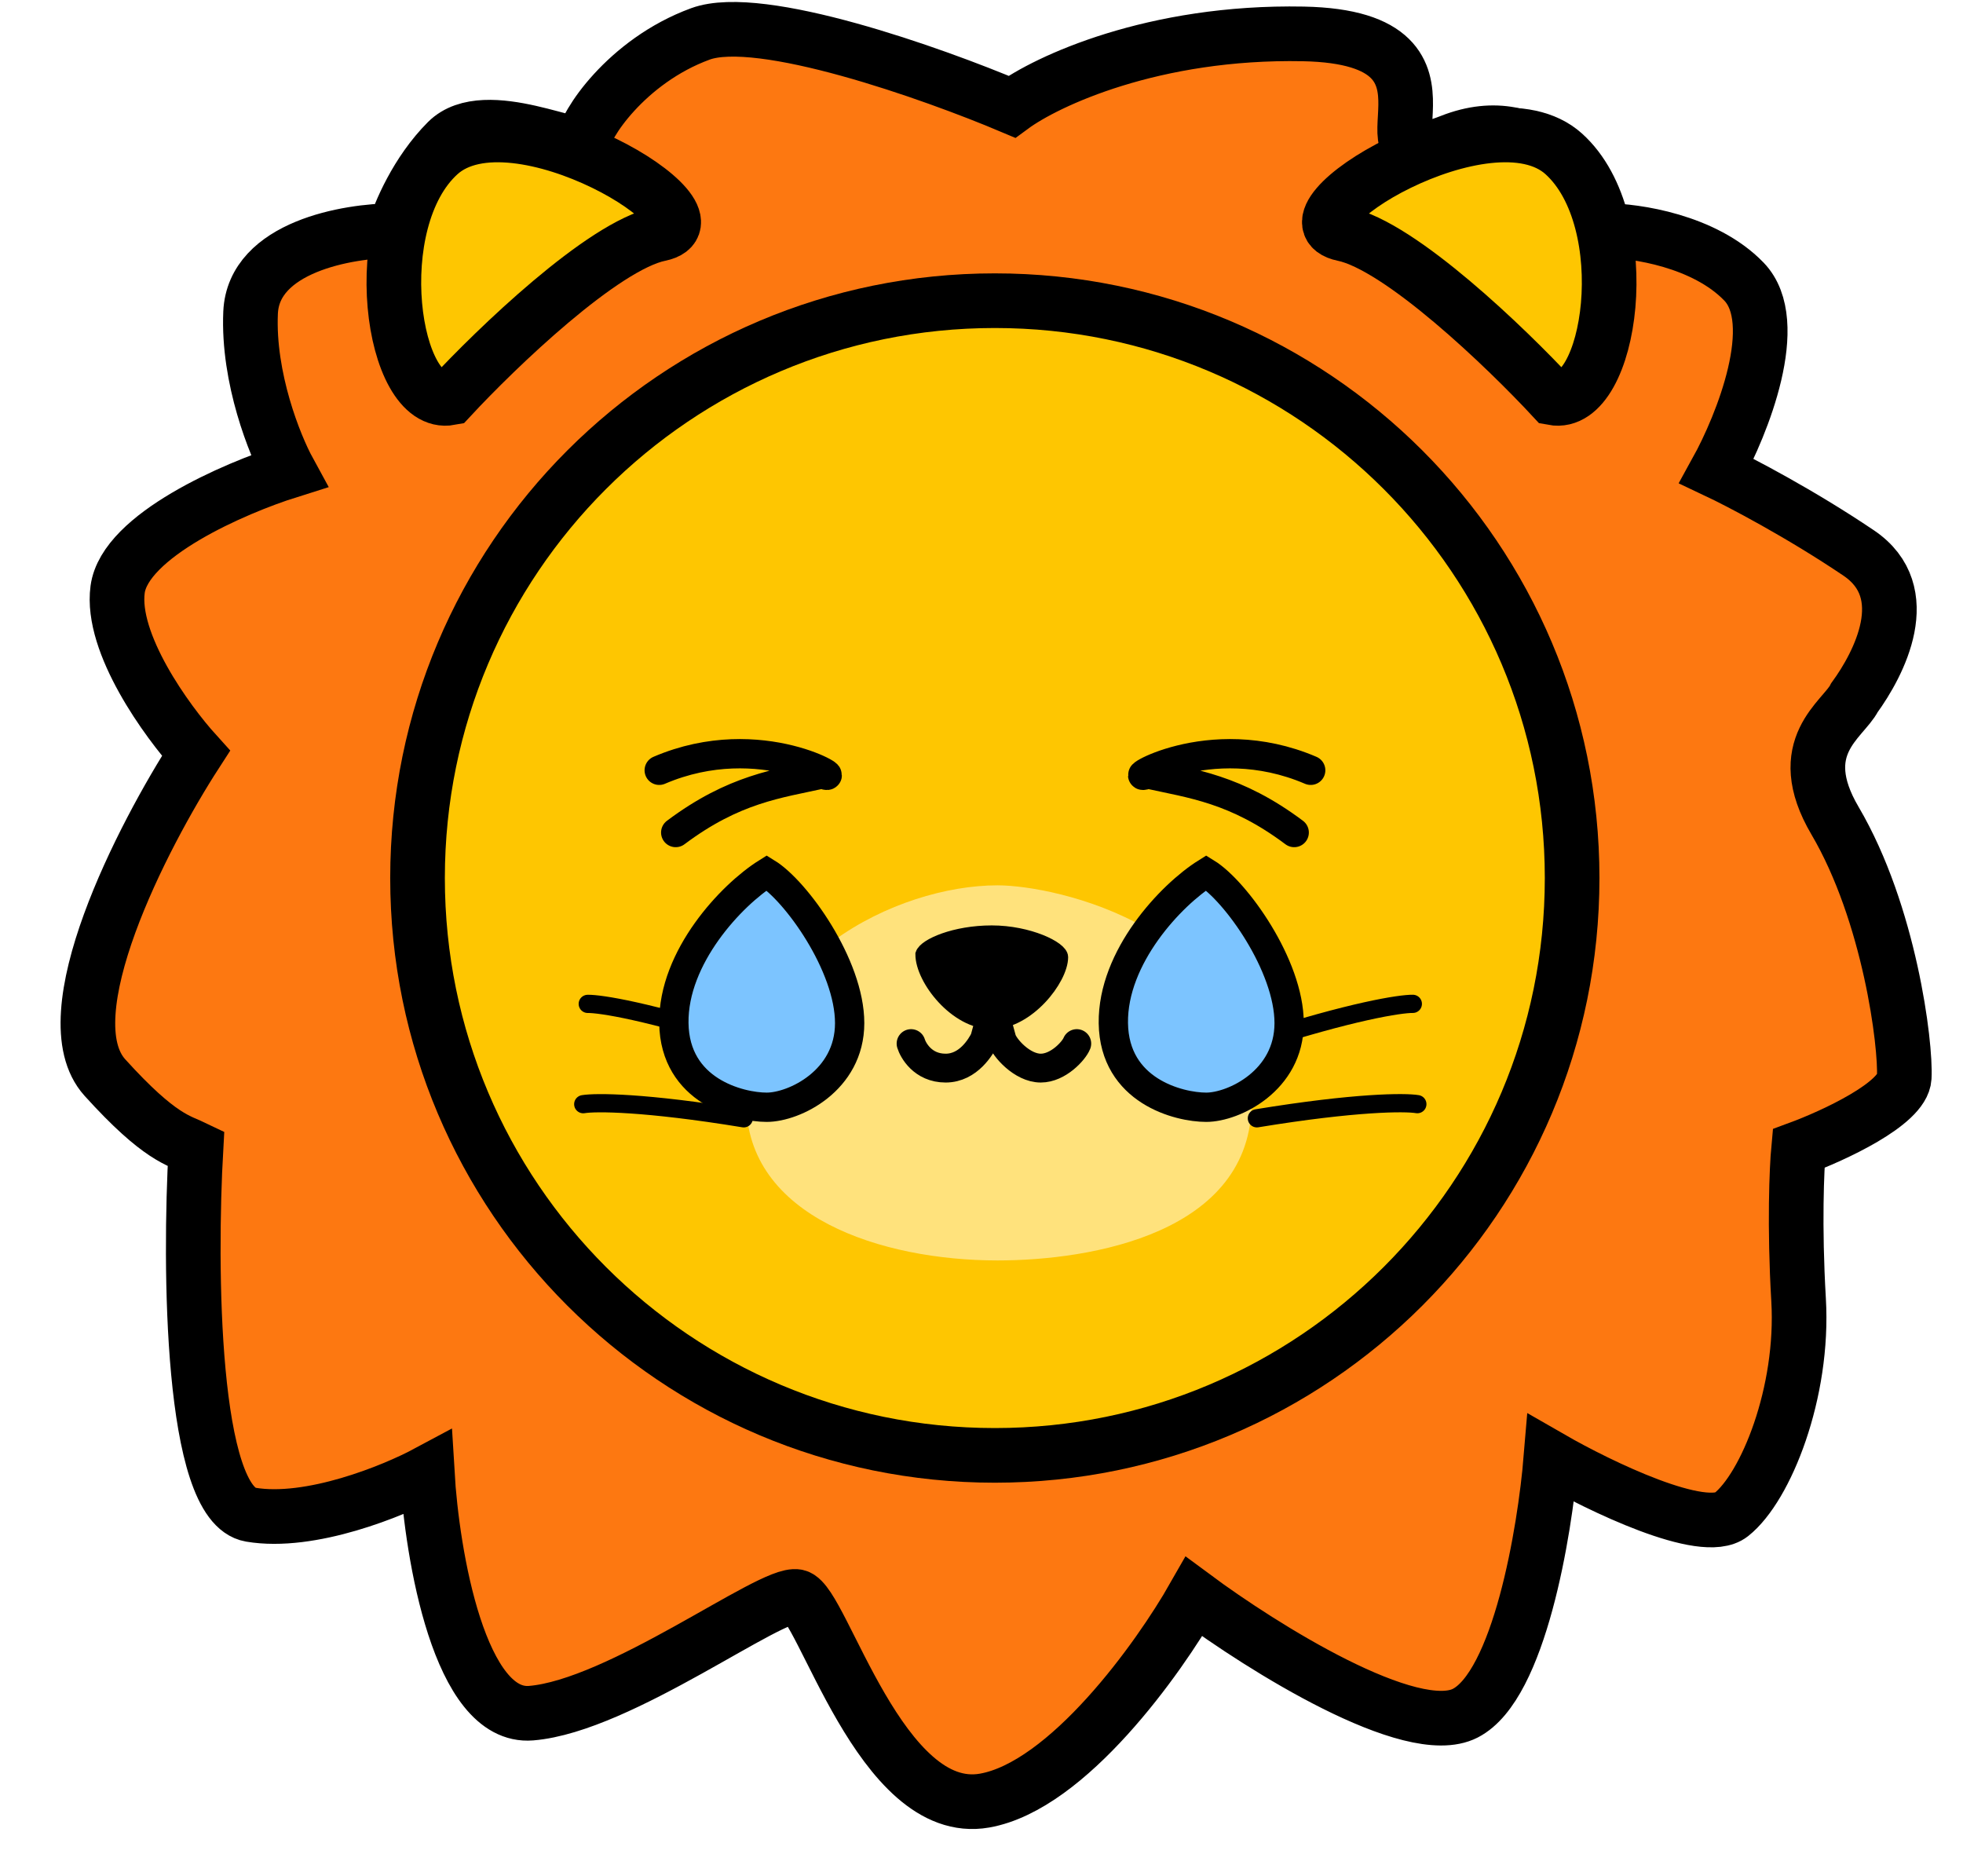
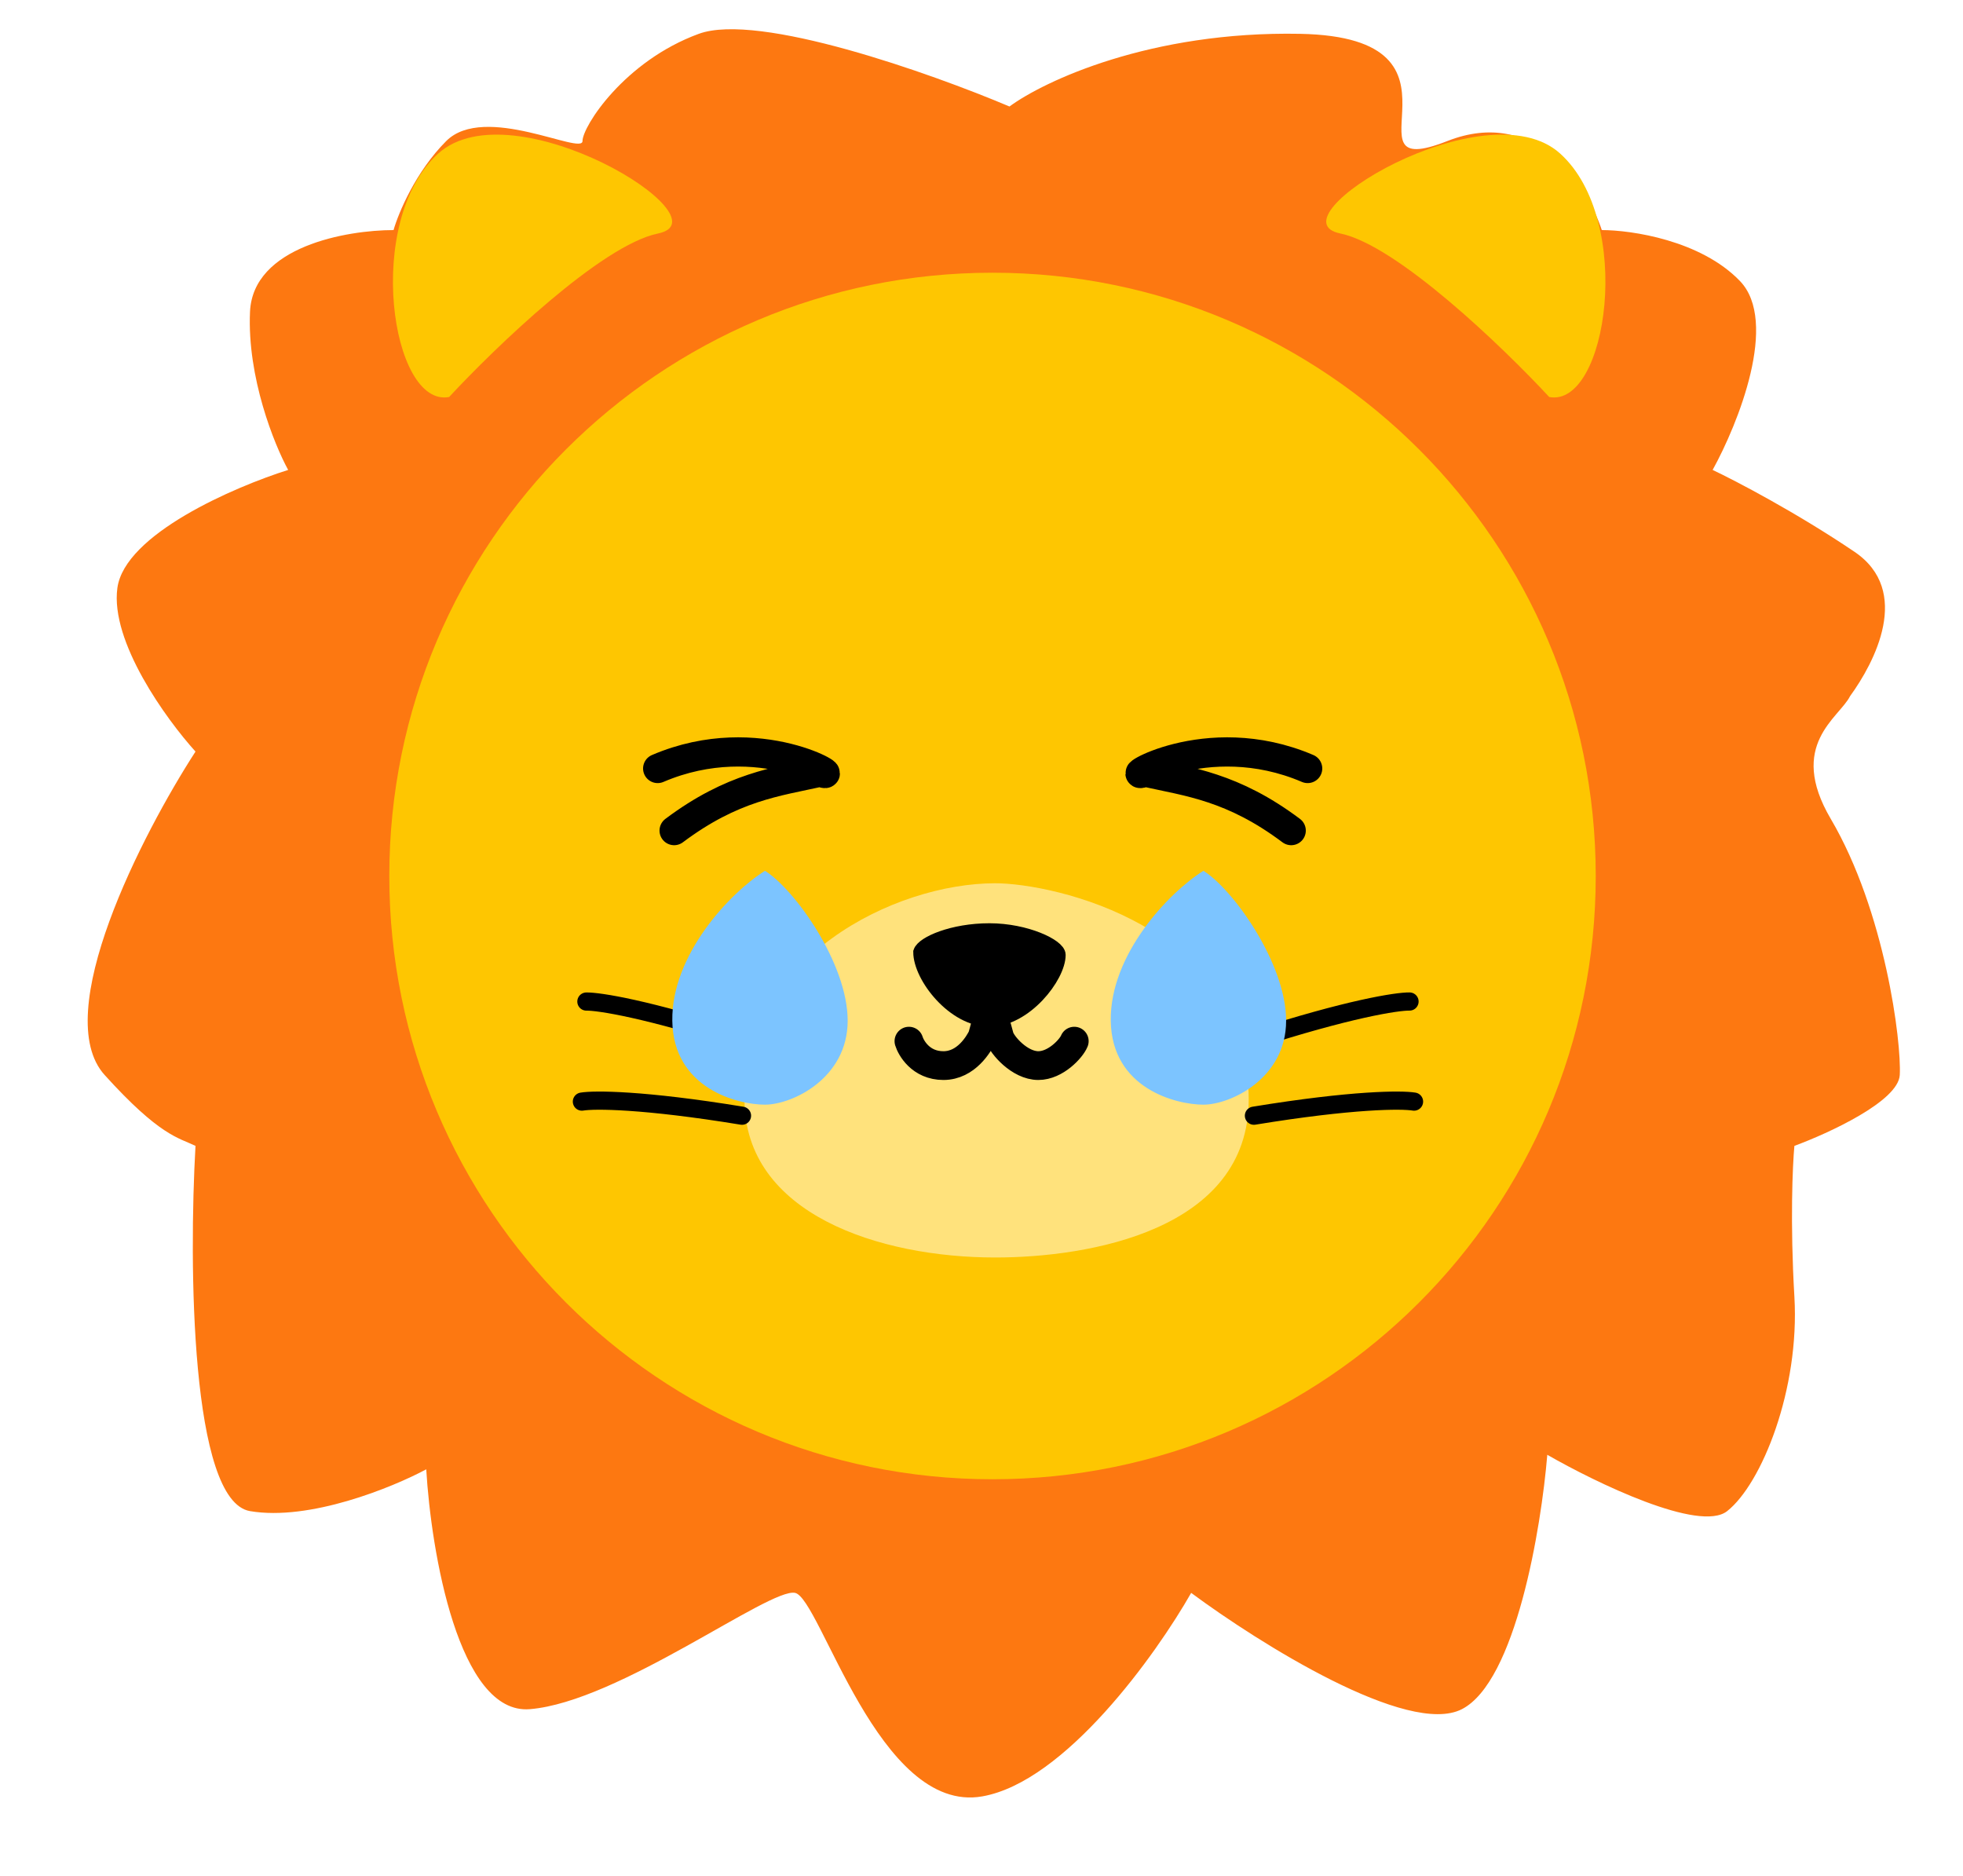
- <svg xmlns="http://www.w3.org/2000/svg" width="67" height="64" viewBox="0 0 67 64" fill="none">
-   <path d="M8.553 10.668C8.653 8.43 11.868 7.87 13.464 7.87C13.629 7.29 14.222 5.869 15.266 4.825C16.572 3.519 19.928 5.322 19.928 4.825C19.928 4.327 21.358 2.09 23.906 1.157C25.945 0.411 31.842 2.504 34.536 3.643C35.717 2.773 39.359 1.058 44.481 1.157C50.883 1.281 45.724 6.316 49.516 4.825C52.549 3.631 54.302 6.358 54.8 7.87C55.815 7.87 58.181 8.219 59.524 9.611C60.866 11.003 59.461 14.501 58.591 16.076C59.379 16.448 61.45 17.53 63.44 18.873C65.429 20.215 64.123 22.673 63.294 23.812C62.921 24.558 61.14 25.474 62.632 28.01C64.496 31.18 65.056 35.656 64.994 36.775C64.944 37.67 62.569 38.764 61.388 39.199C61.326 39.862 61.239 41.822 61.388 44.358C61.575 47.528 60.27 50.76 59.089 51.693C58.144 52.439 54.592 50.719 52.935 49.766C52.727 52.273 51.853 57.523 50.013 58.468C48.173 59.413 43.072 56.21 40.752 54.49C39.55 56.603 36.438 60.954 33.603 61.452C30.06 62.073 28.071 54.676 27.201 54.49C26.331 54.303 21.171 58.219 18.126 58.468C15.689 58.667 14.748 53.081 14.582 50.263C13.422 50.885 10.592 52.041 8.553 51.693C6.514 51.345 6.46 43.218 6.688 39.199C6.108 38.917 5.47 38.863 3.58 36.775C1.691 34.686 4.865 28.528 6.688 25.71C5.694 24.612 3.767 21.956 4.015 20.116C4.264 18.276 8.014 16.656 9.858 16.076C9.382 15.205 8.454 12.905 8.553 10.668Z" fill="#FD7811" stroke="black" stroke-width="1.865" />
-   <path d="M22.514 7.987C20.574 8.385 16.94 11.882 15.365 13.581C13.376 13.954 12.444 7.552 14.992 5.252C17.541 2.952 24.938 7.49 22.514 7.987Z" fill="#FEC601" stroke="black" stroke-width="1.865" />
-   <path d="M45.853 7.987C47.792 8.385 51.426 11.882 53.001 13.581C54.99 13.954 55.922 7.552 53.374 5.252C50.825 2.952 43.428 7.49 45.853 7.987Z" fill="#FEC601" stroke="black" stroke-width="1.865" />
-   <circle cx="33.955" cy="29.966" r="19.704" fill="#FEC601" stroke="black" stroke-width="1.865" />
-   <path d="M42.72 37.613C42.72 42.087 37.25 43.017 34.048 43.017C30.102 43.017 25.47 41.535 25.47 37.613C25.47 32.764 30.599 30.215 34.048 30.215C36.007 30.215 42.72 31.645 42.72 37.613Z" fill="#FFE27C" />
-   <path d="M33.85 34.879C32.63 34.879 31.489 33.403 31.489 32.567C31.588 32.272 32.591 31.829 33.85 31.829C35.109 31.829 36.211 32.37 36.211 32.665C36.211 33.403 35.07 34.879 33.85 34.879Z" fill="black" stroke="black" stroke-width="0.492" />
-   <path d="M31.096 35.616C31.161 35.83 31.488 36.453 32.276 36.453C33.063 36.453 33.489 35.698 33.604 35.469L33.899 34.387L34.194 35.469C34.276 35.748 34.883 36.453 35.523 36.453C36.118 36.453 36.654 35.862 36.752 35.616" stroke="black" stroke-width="0.984" stroke-linecap="round" />
-   <path d="M42.859 35.569C46.142 34.506 47.802 34.254 48.222 34.26" stroke="black" stroke-width="0.622" stroke-linecap="round" />
-   <path d="M25.425 35.57C22.142 34.506 20.481 34.254 20.061 34.261" stroke="black" stroke-width="0.622" stroke-linecap="round" />
-   <path d="M42.899 38.166C46.285 37.611 47.962 37.613 48.376 37.683" stroke="black" stroke-width="0.622" stroke-linecap="round" />
-   <path d="M25.385 38.166C21.999 37.611 20.322 37.614 19.907 37.684" stroke="black" stroke-width="0.622" stroke-linecap="round" />
-   <path d="M23 34.917C22.97 32.66 24.97 30.541 26.17 29.789C27.17 30.404 29 32.947 29 34.917C29 36.886 27.103 37.789 26.17 37.789C25.237 37.789 23.031 37.237 23 34.917Z" fill="#7CC4FF" stroke="black" />
-   <path d="M38 34.917C37.97 32.66 39.97 30.541 41.17 29.789C42.17 30.404 44 32.947 44 34.917C44 36.886 42.103 37.789 41.17 37.789C40.237 37.789 38.031 37.237 38 34.917Z" fill="#7CC4FF" stroke="black" />
-   <path d="M22.5 26.289C26 24.789 29 26.789 28.063 26.414C26.563 26.747 25.063 26.914 23.063 28.413" stroke="black" stroke-linecap="round" />
-   <path d="M44.736 26.289C41.236 24.789 38.236 26.789 39.173 26.414C40.673 26.747 42.173 26.914 44.173 28.413" stroke="black" stroke-linecap="round" />
+ <svg xmlns="http://www.w3.org/2000/svg" width="335" height="320" viewBox="0 0 335 320" fill="none">
+   <path d="M42.665 53.214C43.161 42.051 59.203 39.261 67.161 39.261C67.988 36.367 70.944 29.276 76.153 24.067C82.665 17.555 99.409 26.548 99.409 24.067C99.409 21.586 106.54 10.424 119.253 5.772C129.423 2.05 158.839 12.489 172.275 18.174C178.167 13.834 196.337 5.276 221.887 5.772C253.824 6.392 228.088 31.509 247.002 24.067C262.134 18.114 270.878 31.715 273.358 39.261C278.423 39.261 290.226 40.997 296.924 47.943C303.621 54.888 296.614 72.335 292.273 80.19C296.2 82.05 306.536 87.446 316.458 94.143C326.381 100.841 319.868 113.1 315.734 118.784C313.873 122.505 304.986 127.073 312.427 139.724C321.729 155.537 324.52 177.862 324.21 183.444C323.962 187.909 312.117 193.366 306.226 195.536C305.916 198.844 305.482 208.621 306.226 221.272C307.156 237.086 300.645 253.21 294.753 257.861C290.04 261.581 272.325 253.003 264.056 248.248C263.023 260.755 258.661 286.945 249.483 291.658C240.305 296.371 214.858 280.392 203.282 271.814C197.288 282.356 181.763 304.061 167.624 306.542C149.95 309.642 140.028 272.744 135.687 271.814C131.346 270.884 105.61 290.418 90.416 291.658C78.262 292.651 73.569 264.786 72.742 250.729C66.954 253.83 52.836 259.597 42.665 257.861C32.495 256.124 32.226 215.588 33.363 195.536C30.468 194.132 27.286 193.862 17.86 183.444C8.434 173.025 24.268 142.307 33.363 128.251C28.402 122.773 18.79 109.523 20.03 100.345C21.27 91.166 39.978 83.084 49.177 80.19C46.8 75.849 42.169 64.376 42.665 53.214Z" fill="#FD7811" />
+   <path d="M112.306 39.842C102.631 41.826 84.502 59.273 76.647 67.748C66.725 69.609 62.074 37.671 74.787 26.198C87.5 14.726 124.398 37.361 112.306 39.842Z" fill="#FEC601" />
+   <path d="M228.728 39.842C238.402 41.826 256.531 59.273 264.386 67.748C274.309 69.609 278.96 37.671 266.247 26.198C253.534 14.726 216.635 37.361 228.728 39.842Z" fill="#FEC601" />
+   <circle cx="169.38" cy="149.481" r="102.944" fill="#FEC601" />
+   <path d="M213.101 187.626C213.101 209.945 185.815 214.583 169.844 214.583C150.156 214.583 127.054 207.191 127.054 187.626C127.054 163.435 152.637 150.722 169.844 150.722C179.613 150.722 213.101 157.853 213.101 187.626Z" fill="#FFE27C" />
+   <path d="M168.856 173.987C162.771 173.987 157.079 166.626 157.079 162.455C157.57 160.983 162.575 158.774 168.856 158.774C175.138 158.774 180.634 161.473 180.634 162.946C180.634 166.626 174.941 173.987 168.856 173.987Z" fill="black" stroke="black" stroke-width="2.454" />
+   <path d="M155.116 177.666C155.443 178.729 157.074 181.837 161.004 181.837C164.93 181.837 167.057 178.075 167.629 176.93L169.101 171.532L170.573 176.93C170.982 178.321 174.008 181.837 177.198 181.837C180.169 181.837 182.841 178.893 183.332 177.666" stroke="black" stroke-width="4.907" stroke-linecap="round" />
+   <path d="M213.793 177.432C230.168 172.127 238.451 170.868 240.546 170.902" stroke="black" stroke-width="3.101" stroke-linecap="round" />
+   <path d="M126.825 177.437C110.449 172.132 102.166 170.873 100.071 170.907" stroke="black" stroke-width="3.101" stroke-linecap="round" />
+   <path d="M213.991 190.387C230.883 187.618 239.246 187.629 241.316 187.98" stroke="black" stroke-width="3.101" stroke-linecap="round" />
+   <path d="M126.628 190.387C109.736 187.618 101.374 187.629 99.304 187.98" stroke="black" stroke-width="3.101" stroke-linecap="round" />
+   <path d="M114.734 174.179C114.584 162.923 124.56 152.35 130.545 148.598C135.533 151.667 144.662 164.356 144.662 174.179C144.662 184.002 135.201 188.504 130.545 188.504C125.89 188.504 114.888 185.755 114.734 174.179Z" fill="#7CC4FF" />
+   <path d="M189.559 174.179C189.409 162.923 199.385 152.35 205.371 148.598C210.359 151.667 219.487 164.356 219.487 174.179C219.487 184.002 210.026 188.504 205.371 188.504C200.715 188.504 189.713 185.755 189.559 174.179Z" fill="#7CC4FF" />
+   <path d="M112.238 131.136C129.697 123.654 144.662 133.628 139.988 131.758C132.506 133.42 125.023 134.252 115.046 141.734" stroke="black" stroke-width="4.988" stroke-linecap="round" />
+   <path d="M223.16 131.136C205.701 123.654 190.736 133.628 195.41 131.758C202.892 133.42 210.375 134.252 220.352 141.734" stroke="black" stroke-width="4.988" stroke-linecap="round" />
</svg>
